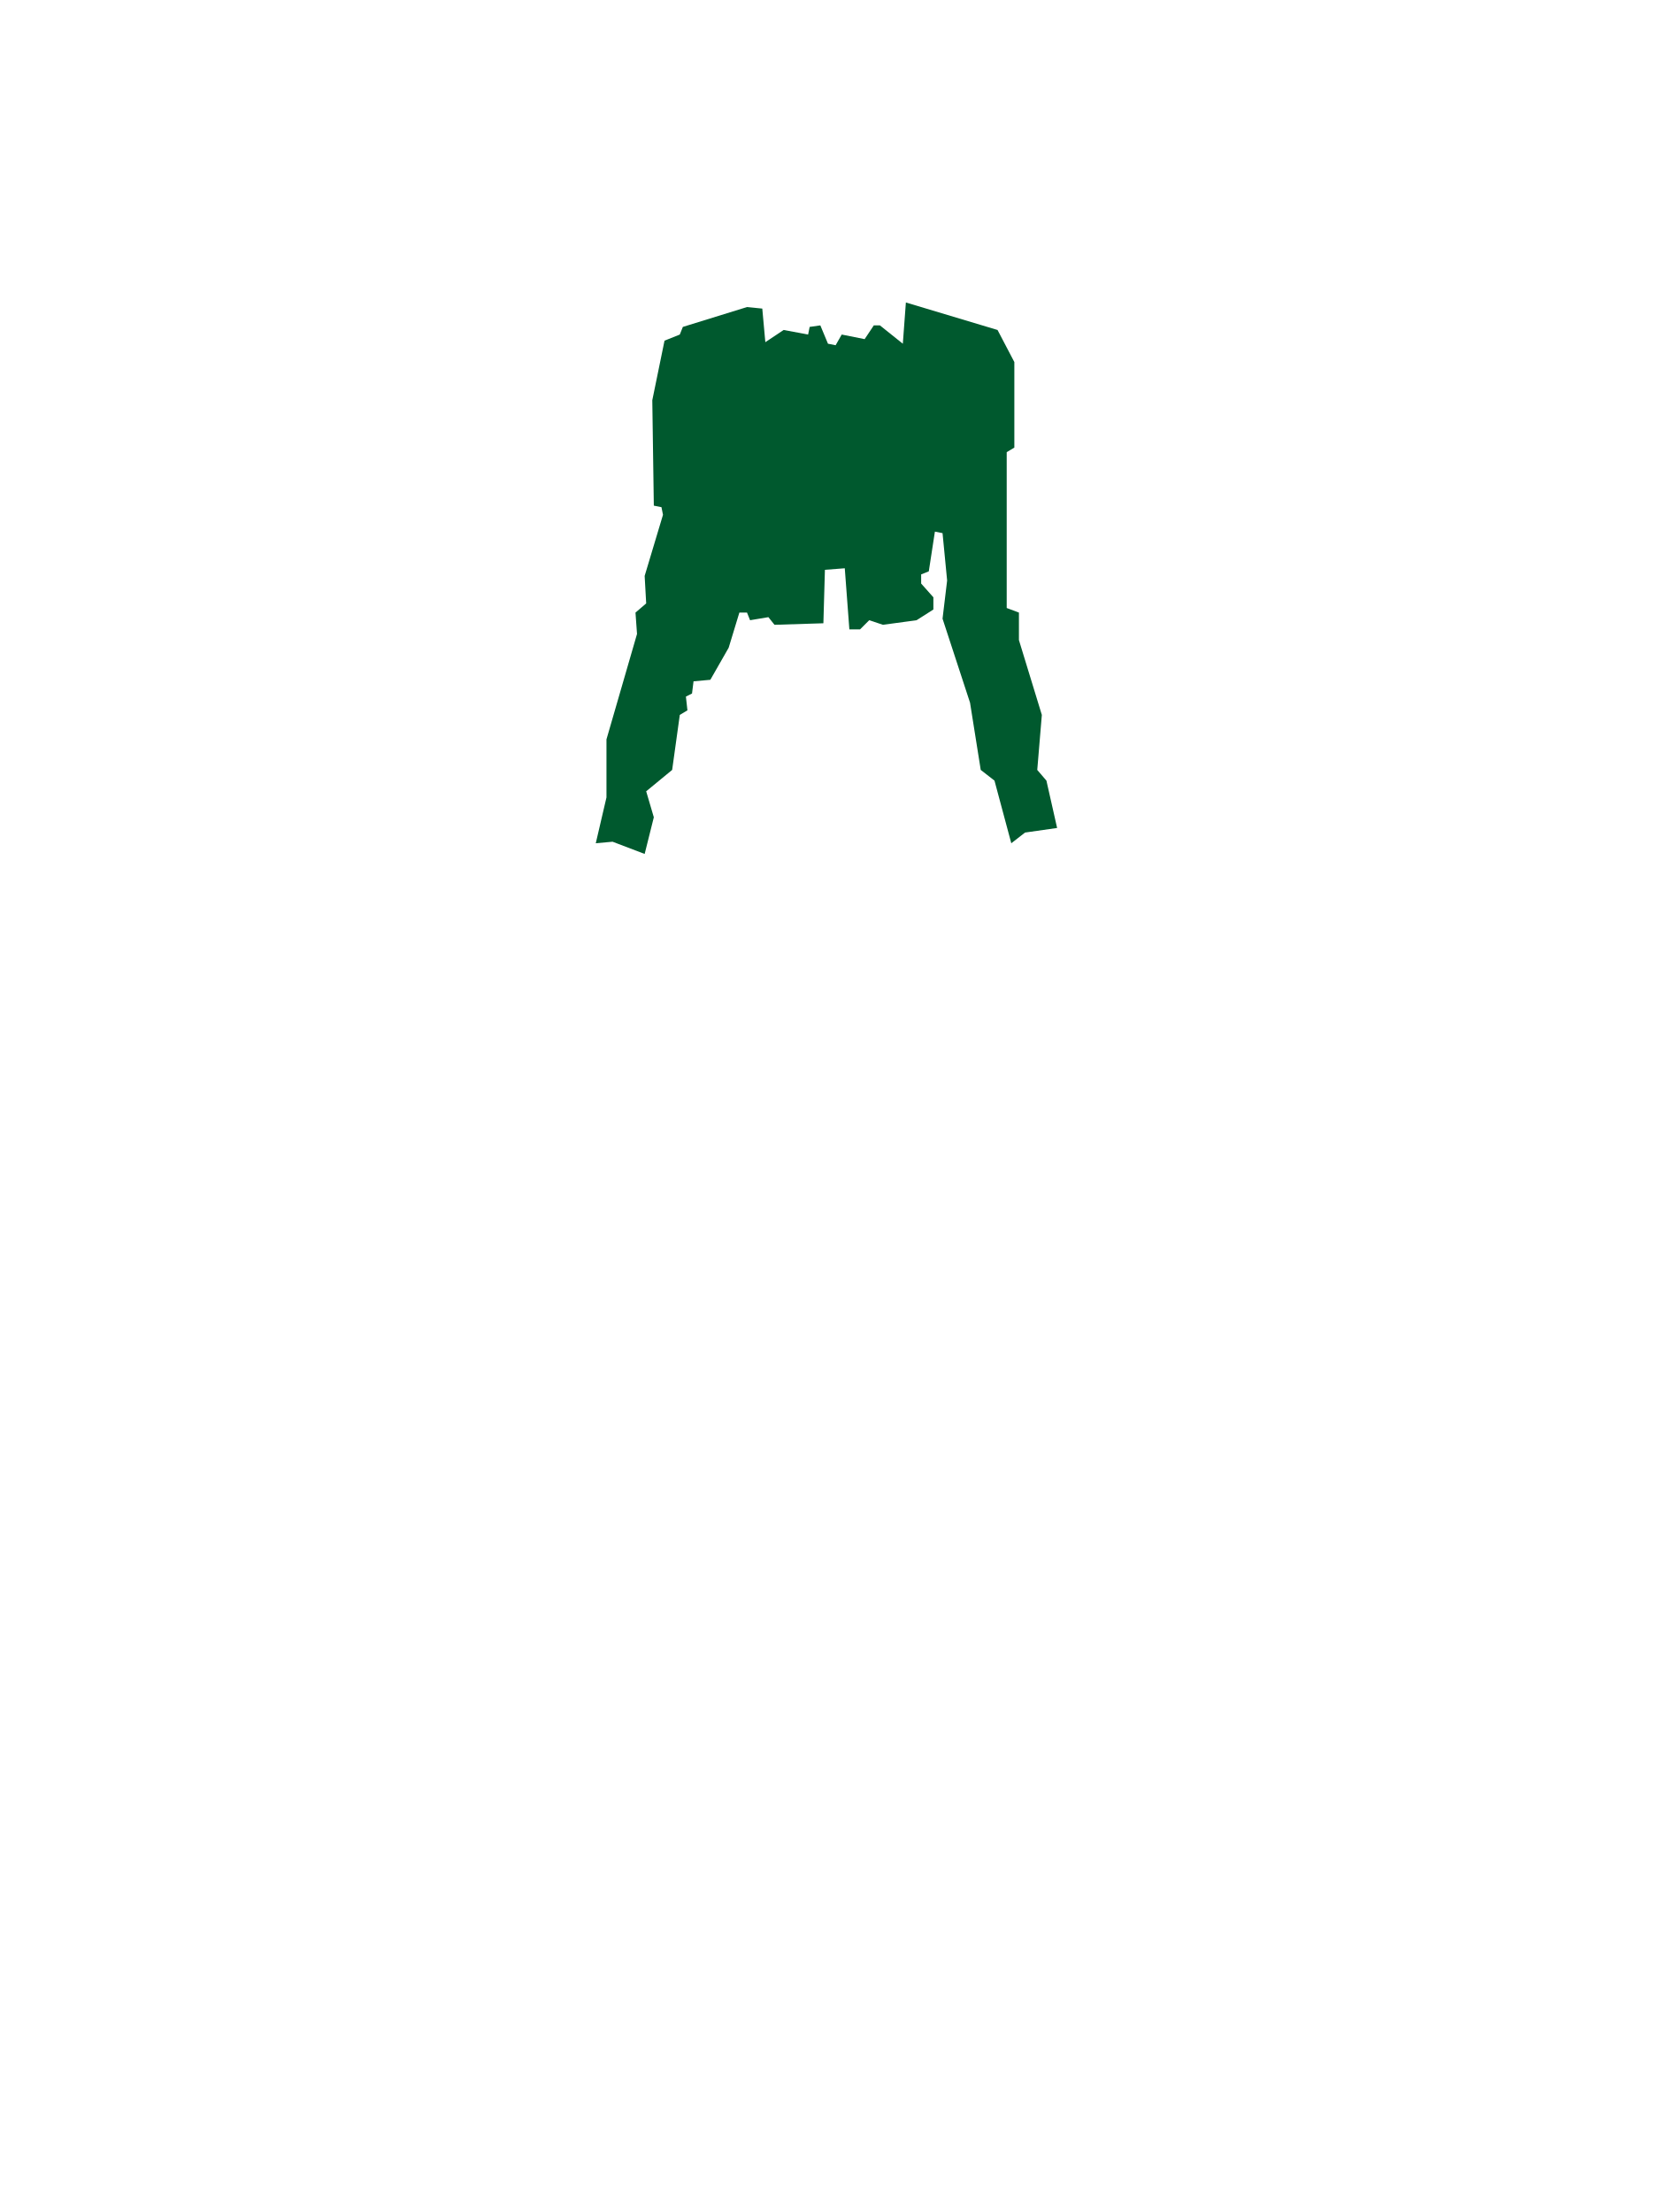
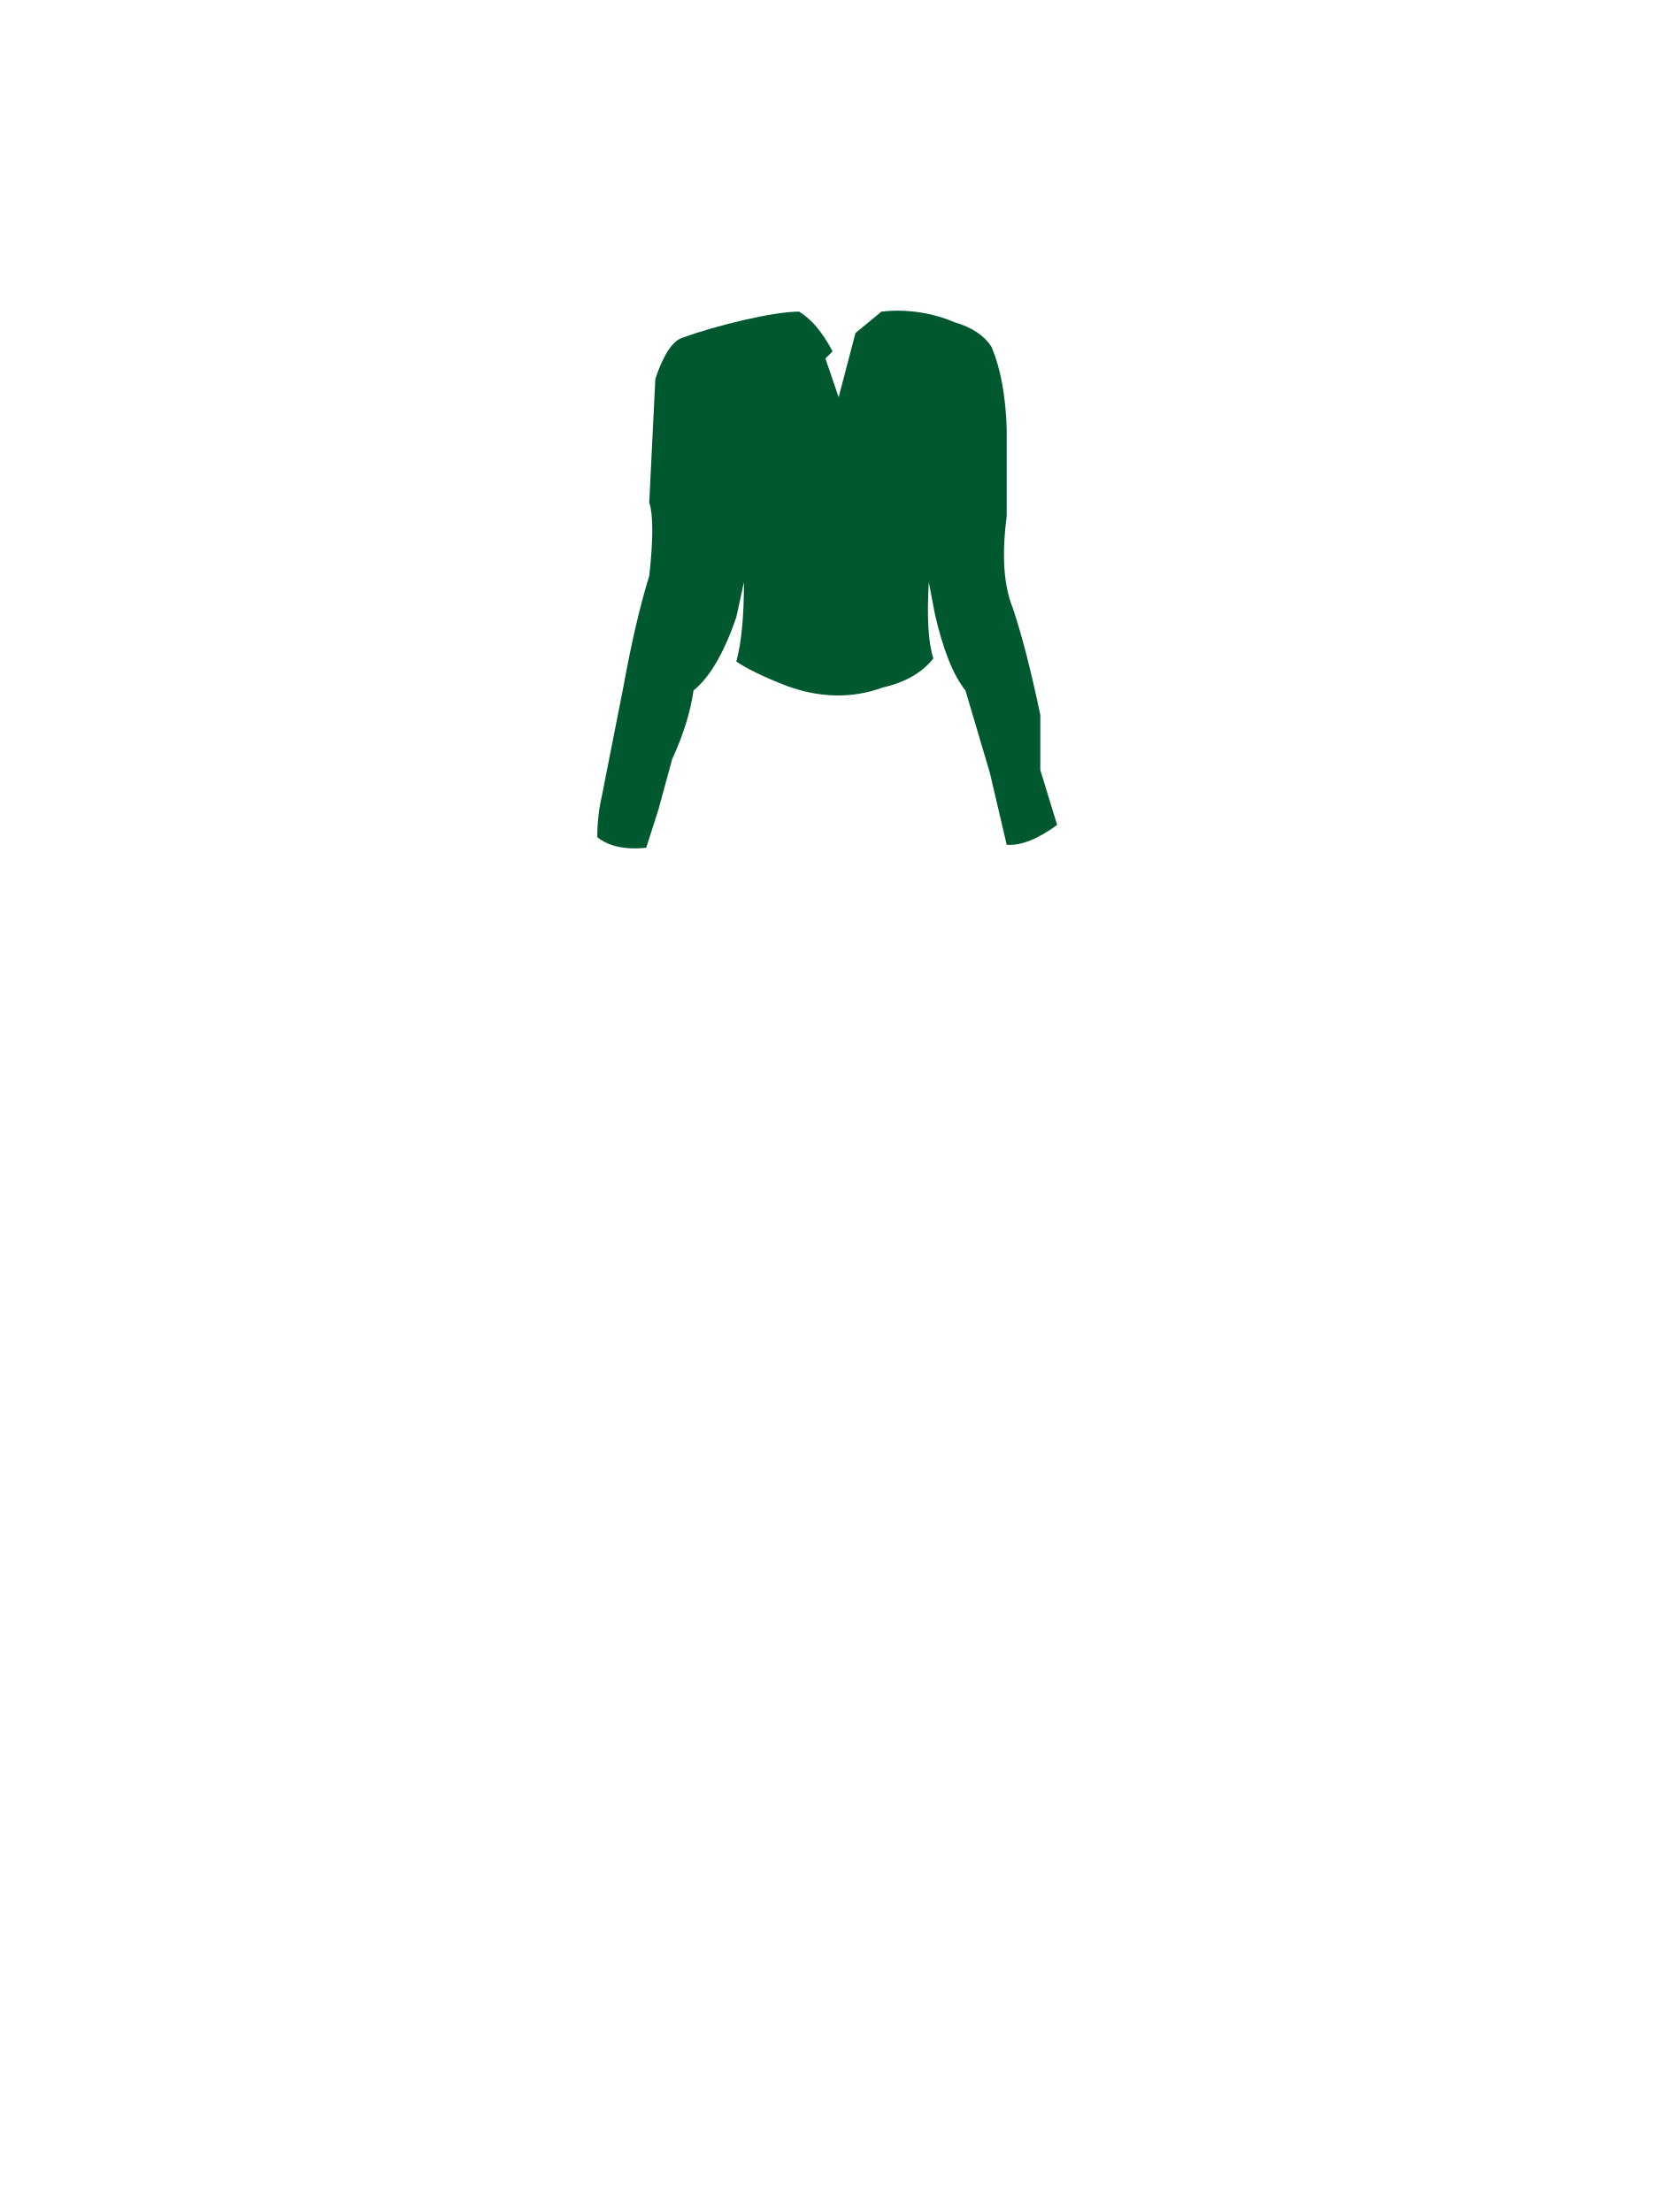
- <svg xmlns="http://www.w3.org/2000/svg" width="1086" height="1448" viewBox="0 0 1086 1448">
-   <path d="M653,216 593,198 591,225 576,213 572,213 566,222 551,219 547,226 542,225 537,213 530,214 529,219 513,216 501,224 499,202 489,201 447,214 445,219 435,223 427,262 428,331 433,332 434,337 422,377 423,395 416,401 417,415 397,484 397,522 390,552 401,551 422,559 428,535 423,518 440,504 445,468 450,465 449,456 453,454 454,446 465,445 477,424 484,401 489,401 491,406 503,404 507,409 539,408 540,373 553,372 556,412 563,412 569,406 578,409 600,406 611,399 611,391 603,382 603,376 608,374 612,348 617,349 620,380 617,405 635,460 642,504 651,511 662,552 671,545 692,542 685,511 679,504 682,468 667,419 667,401 659,398 659,296 664,293 664,237Z" fill="#00592e" />
+ <svg xmlns="http://www.w3.org/2000/svg" viewBox="0 0 1086 1448" width="1086" height="1448">
+   <g fill="#00592e">
+     <path d="M523 204  C506 204 469 213 447 221 Q437 224 429 248  L425 329 Q429 341 425 377  Q416 406 408 450 L394 521 Q391 534 391 548  Q402 557 423 555  L431 530 440 497  Q451 473 454 452  Q470 439 482 404  L487 381 Q487 415 482 433  Q492 440 515 449 Q548 461 578 450  Q600 445 611 431  Q606 416 608 381  L612 402 Q620 437 632 452  L648 506 659 553 Q673 554 692 540  L681 504 681 468 Q672 425 663 398  Q654 376 659 338  L659 281 Q658 248 649 227  Q642 216 625 211  C611 205 594 202 577 204  L560 218 549 260 537 225 Z" />
+     <path d="M523 204 Q517 217 514 235 L527 254 L541 269 L557 289 Q543 260 534 241 L545 230 Q535 211 523 204 Z" />
+     <path d="M577 204 Q583 217 590 237 L575 255 L560 273 L557 289 Q571 258 581 242 L569 228 Q572 213 577 204 Z" />
+   </g>
</svg>
